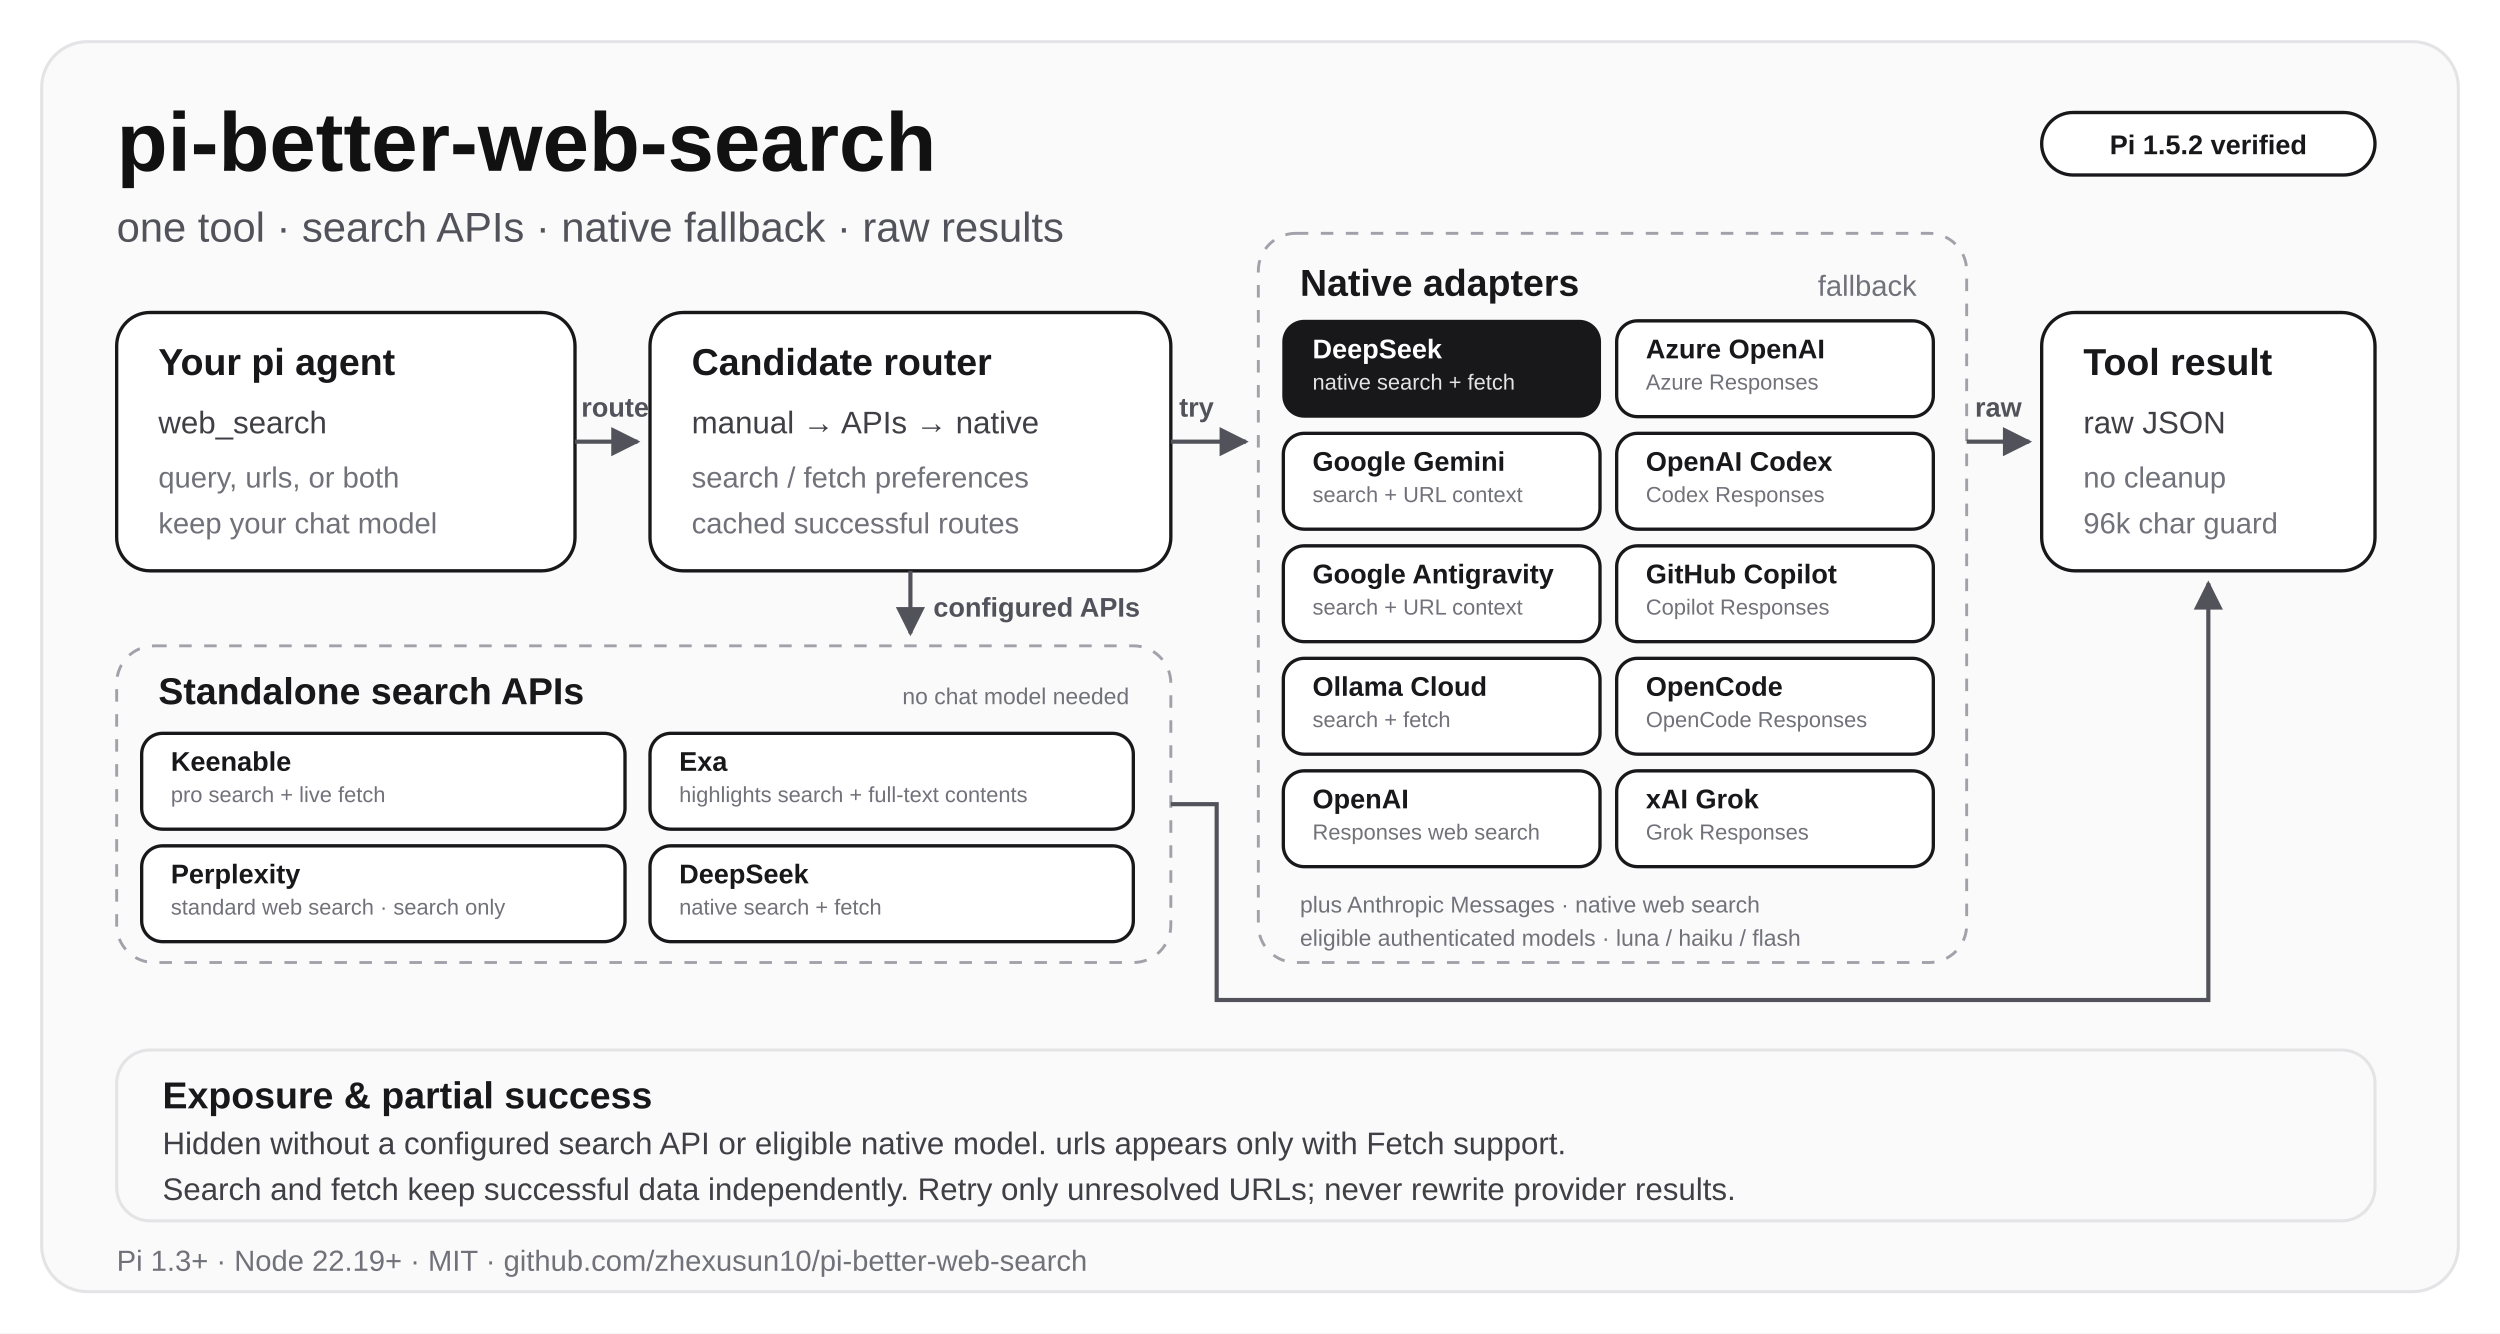
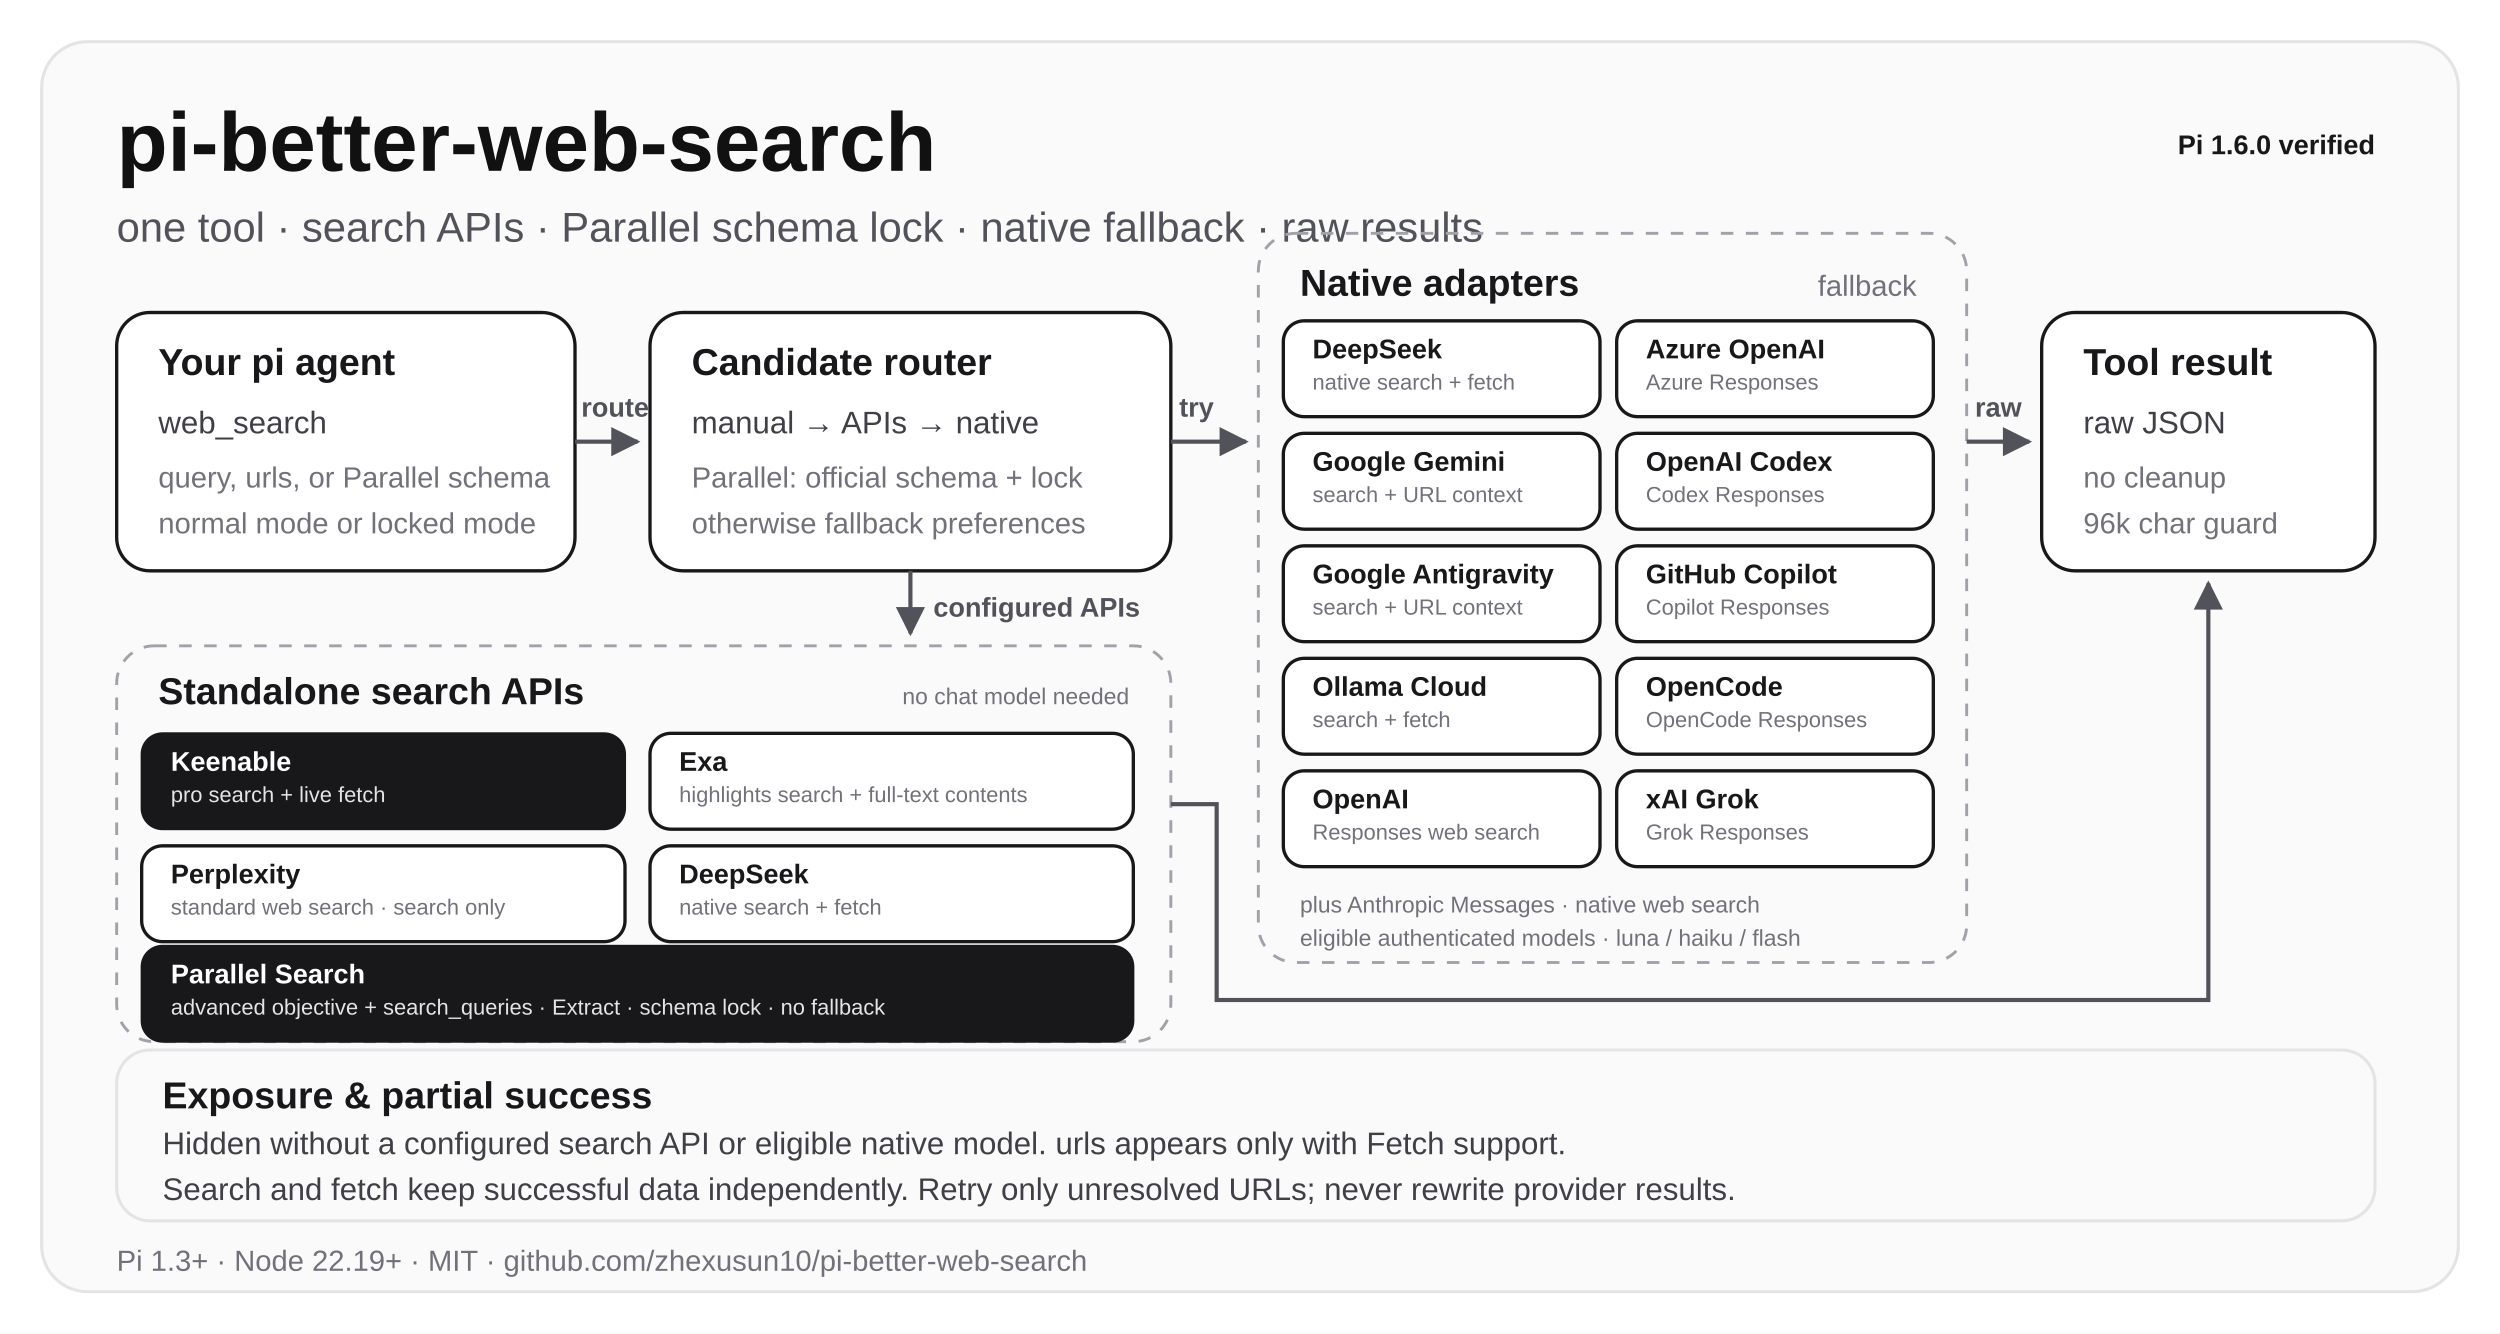
<svg xmlns="http://www.w3.org/2000/svg" width="1200" height="640" viewBox="0 0 1200 640" role="img" aria-labelledby="title desc">
  <defs>
    <marker id="arrow" viewBox="0 0 10 10" refX="9" refY="5" markerWidth="7" markerHeight="7" orient="auto-start-reverse">
      <path d="M 0 0 L 10 5 L 0 10 z" fill="#52525b" />
    </marker>
    <style>
      .bg { fill: #ffffff; }
      .panel { fill: #fafafa; stroke: #e4e4e7; stroke-width: 1.5; }
      .box { fill: #ffffff; stroke: #18181b; stroke-width: 1.6; }
      .accent { fill: #18181b; stroke: #18181b; }
      .dash { fill: none; stroke: #a1a1aa; stroke-width: 1.4; stroke-dasharray: 6 6; }
      .title { font: 700 40px Arial, Helvetica, sans-serif; fill: #111111; }
      .subtitle { font: 400 20px Arial, Helvetica, sans-serif; fill: #52525b; }
      .h { font: 700 18px Arial, Helvetica, sans-serif; fill: #18181b; }
      .t { font: 400 15px Arial, Helvetica, sans-serif; fill: #3f3f46; }
      .muted { font: 400 14px Arial, Helvetica, sans-serif; fill: #71717a; }
      .p { font: 700 13px Arial, Helvetica, sans-serif; fill: #18181b; }
      .d { font: 400 10.5px Arial, Helvetica, sans-serif; fill: #71717a; }
      .inv-p { font: 700 13px Arial, Helvetica, sans-serif; fill: #ffffff; }
      .inv-d { font: 400 10.5px Arial, Helvetica, sans-serif; fill: #e4e4e7; }
      .note { font: 400 11px Arial, Helvetica, sans-serif; fill: #71717a; }
      .arrow { stroke: #52525b; stroke-width: 2; fill: none; marker-end: url(#arrow); }
      .label { font: 600 13px Arial, Helvetica, sans-serif; fill: #52525b; }
      .footer { font: 400 14px Arial, Helvetica, sans-serif; fill: #71717a; }
    </style>
  </defs>
  <rect class="bg" x="0" y="0" width="1200" height="640" />
  <rect class="panel" x="20" y="20" width="1160" height="600" rx="22" />
  <text class="title" x="56" y="82">pi-better-web-search</text>
-   <text class="subtitle" x="56" y="116">one tool · search APIs · native fallback · raw results</text>
-   <rect class="box" x="980" y="54" width="160" height="30" rx="15" />
-   <text class="p" x="1060" y="74" text-anchor="middle">Pi 1.5.2 verified</text>
+   <text class="subtitle" x="56" y="116">one tool · search APIs · Parallel schema lock · native fallback · raw results</text>
+   <text class="p" x="1140" y="74" text-anchor="end">Pi 1.6.0 verified</text>
  <rect class="box" x="56" y="150" width="220" height="124" rx="16" />
  <text class="h" x="76" y="180">Your pi agent</text>
  <text class="t" x="76" y="208">web_search</text>
-   <text class="muted" x="76" y="234">query, urls, or both</text>
-   <text class="muted" x="76" y="256">keep your chat model</text>
+   <text class="muted" x="76" y="234">query, urls, or Parallel schema</text>
+   <text class="muted" x="76" y="256">normal mode or locked mode</text>
  <path class="arrow" d="M 276 212 L 306 212" />
  <text class="label" x="279" y="200">route</text>
  <rect class="box" x="312" y="150" width="250" height="124" rx="16" />
  <text class="h" x="332" y="180">Candidate router</text>
  <text class="t" x="332" y="208">manual → APIs → native</text>
-   <text class="muted" x="332" y="234">search / fetch preferences</text>
-   <text class="muted" x="332" y="256">cached successful routes</text>
+   <text class="muted" x="332" y="234">Parallel: official schema + lock</text>
+   <text class="muted" x="332" y="256">otherwise fallback preferences</text>
  <path class="arrow" d="M 562 212 L 598 212" />
  <text class="label" x="566" y="200">try</text>
  <path class="arrow" d="M 437 274 L 437 304" />
  <text class="label" x="448" y="296">configured APIs</text>
-   <rect class="dash" x="56" y="310" width="506" height="152" rx="18" />
+   <rect class="dash" x="56" y="310" width="506" height="190" rx="18" />
  <text class="h" x="76" y="338">Standalone search APIs</text>
  <text class="note" x="542" y="338" text-anchor="end">no chat model needed</text>
-   <rect class="box" x="68" y="352" width="232" height="46" rx="10" />
-   <text class="p" x="82" y="370">Keenable</text>
-   <text class="d" x="82" y="385">pro search + live fetch</text>
+   <rect class="accent" x="68" y="352" width="232" height="46" rx="10" />
+   <text class="inv-p" x="82" y="370">Keenable</text>
+   <text class="inv-d" x="82" y="385">pro search + live fetch</text>
  <rect class="box" x="312" y="352" width="232" height="46" rx="10" />
  <text class="p" x="326" y="370">Exa</text>
  <text class="d" x="326" y="385">highlights search + full-text contents</text>
  <rect class="box" x="68" y="406" width="232" height="46" rx="10" />
  <text class="p" x="82" y="424">Perplexity</text>
  <text class="d" x="82" y="439">standard web search · search only</text>
  <rect class="box" x="312" y="406" width="232" height="46" rx="10" />
  <text class="p" x="326" y="424">DeepSeek</text>
  <text class="d" x="326" y="439">native search + fetch</text>
+   <rect class="accent" x="68" y="454" width="476" height="46" rx="10" />
+   <text class="inv-p" x="82" y="472">Parallel Search</text>
+   <text class="inv-d" x="82" y="487">advanced objective + search_queries · Extract · schema lock · no fallback</text>
  <rect class="dash" x="604" y="112" width="340" height="350" rx="18" />
  <text class="h" x="624" y="142">Native adapters</text>
  <text class="muted" x="920" y="142" text-anchor="end">fallback</text>
-   <rect class="accent" x="616" y="154" width="152" height="46" rx="10" />
-   <text class="inv-p" x="630" y="172">DeepSeek</text>
-   <text class="inv-d" x="630" y="187">native search + fetch</text>
+   <rect class="box" x="616" y="154" width="152" height="46" rx="10" />
+   <text class="p" x="630" y="172">DeepSeek</text>
+   <text class="d" x="630" y="187">native search + fetch</text>
  <rect class="box" x="616" y="208" width="152" height="46" rx="10" />
  <text class="p" x="630" y="226">Google Gemini</text>
  <text class="d" x="630" y="241">search + URL context</text>
  <rect class="box" x="616" y="262" width="152" height="46" rx="10" />
  <text class="p" x="630" y="280">Google Antigravity</text>
  <text class="d" x="630" y="295">search + URL context</text>
  <rect class="box" x="616" y="316" width="152" height="46" rx="10" />
  <text class="p" x="630" y="334">Ollama Cloud</text>
  <text class="d" x="630" y="349">search + fetch</text>
  <rect class="box" x="616" y="370" width="152" height="46" rx="10" />
  <text class="p" x="630" y="388">OpenAI</text>
  <text class="d" x="630" y="403">Responses web search</text>
  <rect class="box" x="776" y="154" width="152" height="46" rx="10" />
  <text class="p" x="790" y="172">Azure OpenAI</text>
  <text class="d" x="790" y="187">Azure Responses</text>
  <rect class="box" x="776" y="208" width="152" height="46" rx="10" />
  <text class="p" x="790" y="226">OpenAI Codex</text>
  <text class="d" x="790" y="241">Codex Responses</text>
  <rect class="box" x="776" y="262" width="152" height="46" rx="10" />
  <text class="p" x="790" y="280">GitHub Copilot</text>
  <text class="d" x="790" y="295">Copilot Responses</text>
  <rect class="box" x="776" y="316" width="152" height="46" rx="10" />
  <text class="p" x="790" y="334">OpenCode</text>
  <text class="d" x="790" y="349">OpenCode Responses</text>
  <rect class="box" x="776" y="370" width="152" height="46" rx="10" />
  <text class="p" x="790" y="388">xAI Grok</text>
  <text class="d" x="790" y="403">Grok Responses</text>
  <text class="note" x="624" y="438">plus Anthropic Messages · native web search</text>
  <text class="note" x="624" y="454">eligible authenticated models · luna / haiku / flash</text>
  <path class="arrow" d="M 944 212 L 974 212" />
  <text class="label" x="948" y="200">raw</text>
  <path class="arrow" d="M 562 386 L 584 386 L 584 480 L 1060 480 L 1060 280" />
  <rect class="box" x="980" y="150" width="160" height="124" rx="16" />
  <text class="h" x="1000" y="180">Tool result</text>
  <text class="t" x="1000" y="208">raw JSON</text>
  <text class="muted" x="1000" y="234">no cleanup</text>
  <text class="muted" x="1000" y="256">96k char guard</text>
  <rect class="panel" x="56" y="504" width="1084" height="82" rx="16" />
  <text class="h" x="78" y="532">Exposure &amp; partial success</text>
  <text class="t" x="78" y="554">Hidden without a configured search API or eligible native model. urls appears only with Fetch support.</text>
  <text class="t" x="78" y="576">Search and fetch keep successful data independently. Retry only unresolved URLs; never rewrite provider results.</text>
  <text class="footer" x="56" y="610">Pi 1.3+ · Node 22.19+ · MIT · github.com/zhexusun10/pi-better-web-search</text>
</svg>
